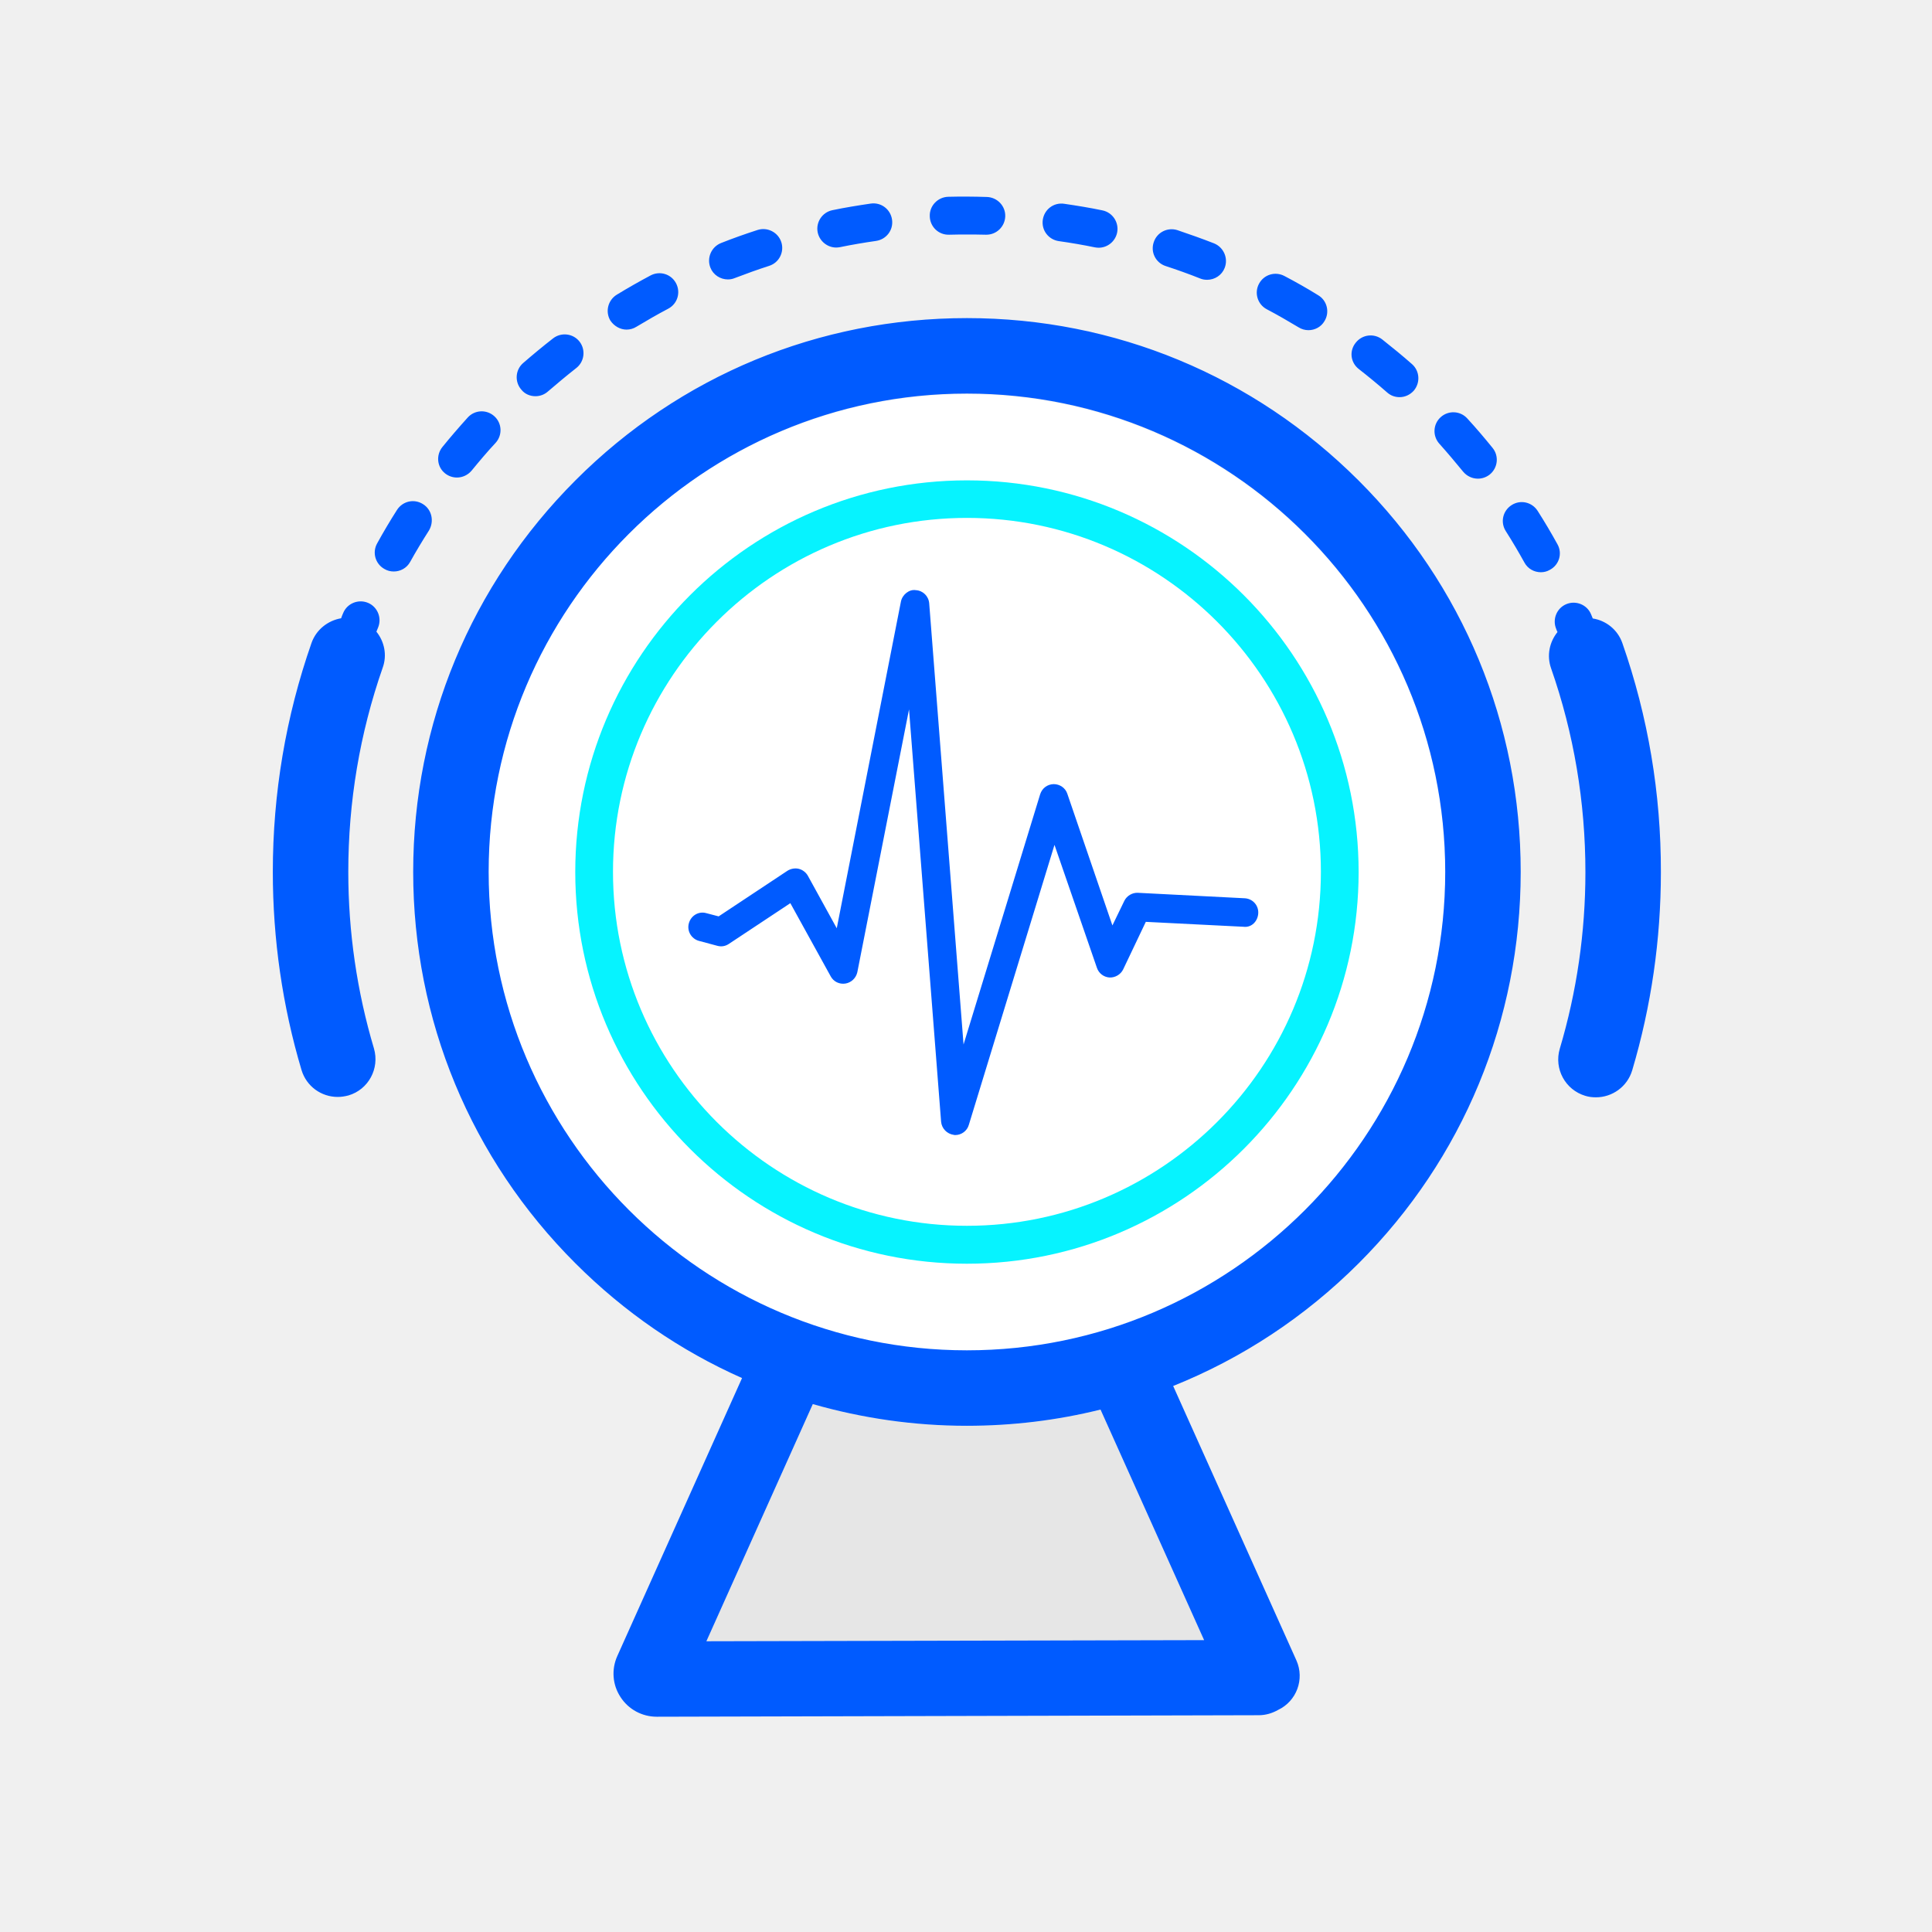
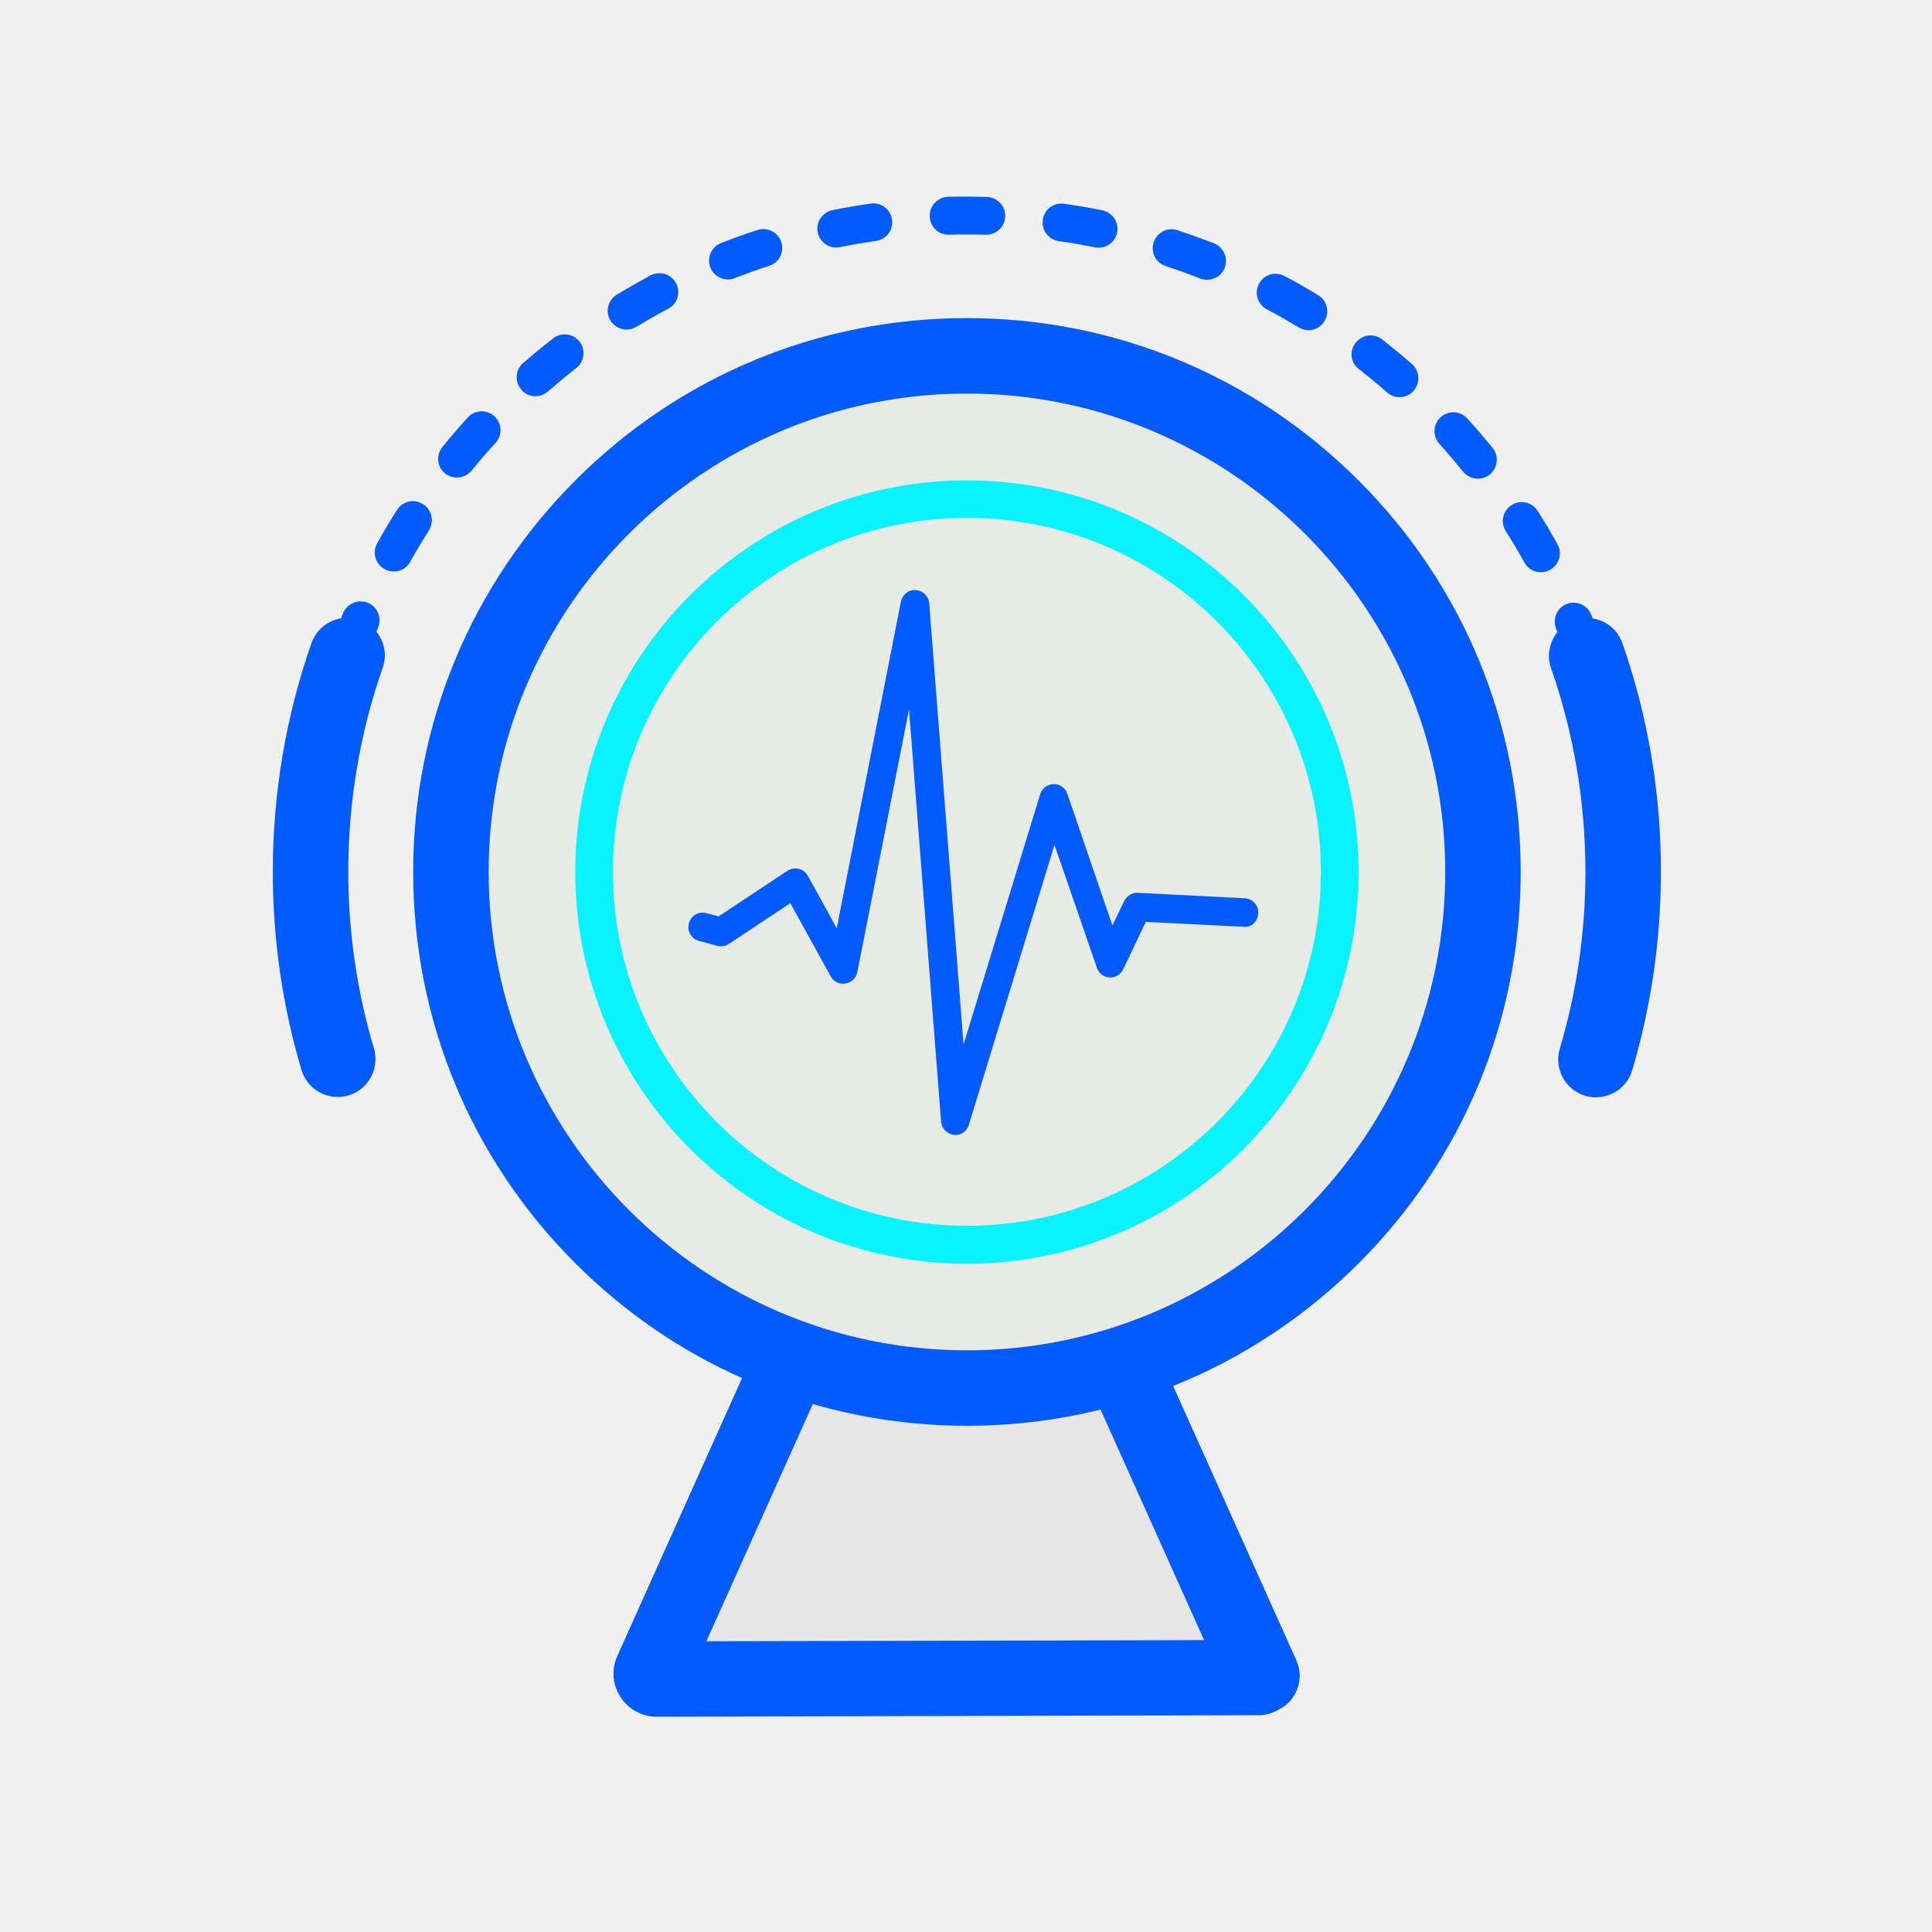
<svg xmlns="http://www.w3.org/2000/svg" width="50px" height="50px" viewBox="0 0 1024 1024" class="icon" version="1.1">
-   <path d="M512.3 462.6m-253.7 0a253.7 253.7 0 1 0 507.4 0 253.7 253.7 0 1 0-507.4 0Z" fill="#FFFFFF" />
+   <path d="M512.3 462.6m-253.7 0a253.7 253.7 0 1 0 507.4 0 253.7 253.7 0 1 0-507.4 0Z" fill="#e7eae5" />
  <path d="M638.2 869.3l-54.9-122.2c-22.9 5.7-46.7 8.6-70.9 8.6-28 0-55.4-3.9-81.6-11.5l-56.4 125.7 263.8-0.6z" fill="#E6E6E6" />
  <path d="M806 462.1c0-78.4-30.5-152.1-86-207.5s-129.1-86-207.5-86-152.1 30.5-207.5 86-86 129.1-86 207.5 30.5 152.1 86 207.5c25.9 25.9 55.8 46.4 88.3 60.8l-66.1 147.3c-3.2 7.1-2.6 15.3 1.7 21.8 4.2 6.5 11.4 10.4 19.2 10.4h0.1l319-0.8c3.7 0 7.2-1.1 10.2-2.8 9.8-4.6 14.2-16.3 9.7-26.3l-65.3-145.4c36.4-14.6 69.8-36.5 98.4-65.1 55.3-55.3 85.8-129 85.8-207.4zM638.2 869.3l-263.8 0.6 56.4-125.7c26.2 7.5 53.6 11.5 81.6 11.5 24.2 0 48-2.9 70.9-8.6l54.9 122.2zM512.5 715.7C372.7 715.7 259 601.9 259 462.1s113.7-253.5 253.5-253.5S766 322.3 766 462.1 652.3 715.7 512.5 715.7zM283.8 210c2.3 0 4.7-0.8 6.6-2.5 4.9-4.2 9.9-8.4 15-12.4 4.4-3.4 5.1-9.7 1.8-14-3.4-4.4-9.7-5.1-14-1.8-5.4 4.2-10.7 8.6-15.9 13.1-4.2 3.6-4.6 10-1 14.1 1.9 2.4 4.7 3.5 7.5 3.5zM235.9 250.9c1.9 1.5 4.1 2.2 6.3 2.2 2.9 0 5.8-1.3 7.8-3.7 4.1-5 8.3-10 12.7-14.7 3.7-4.1 3.4-10.4-0.7-14.1-4.1-3.7-10.4-3.4-14.1 0.7-4.6 5.1-9.1 10.3-13.4 15.6-3.5 4.3-2.9 10.6 1.4 14zM385.8 148.1c1.2 0 2.4-0.2 3.6-0.7 6-2.3 12.1-4.5 18.3-6.5 5.3-1.7 8.1-7.4 6.4-12.6s-7.4-8.1-12.6-6.4c-6.5 2.1-13 4.4-19.3 6.9-5.1 2-7.7 7.8-5.7 13 1.5 3.9 5.3 6.3 9.3 6.3zM503.1 124.4c3.1-0.1 6.3-0.1 9.4-0.1 3.3 0 6.7 0 10 0.1h0.3c5.4 0 9.8-4.3 10-9.7 0.2-5.5-4.2-10.1-9.7-10.3-3.5-0.1-7.1-0.2-10.6-0.2-3.3 0-6.7 0-10 0.1-5.5 0.2-9.9 4.8-9.7 10.3 0.1 5.6 4.7 10 10.3 9.8zM561.2 127.8c6.4 0.9 12.8 2 19.1 3.3 0.7 0.1 1.3 0.2 2 0.2 4.7 0 8.8-3.3 9.8-8 1.1-5.4-2.4-10.7-7.8-11.8-6.7-1.4-13.5-2.5-20.3-3.5-5.5-0.8-10.5 3-11.3 8.5s3 10.5 8.5 11.3zM443.2 131.2c0.7 0 1.3-0.1 2-0.2 6.3-1.3 12.8-2.4 19.1-3.3 5.5-0.8 9.3-5.8 8.5-11.3-0.8-5.5-5.8-9.3-11.3-8.5-6.8 1-13.6 2.1-20.3 3.5-5.4 1.1-8.9 6.4-7.8 11.8 1 4.7 5.2 8 9.8 8zM332.1 174.7c1.8 0 3.6-0.5 5.2-1.5 5.5-3.3 11.2-6.6 16.9-9.6 4.9-2.6 6.7-8.6 4.1-13.5s-8.6-6.7-13.5-4.1c-6 3.2-12 6.6-17.9 10.2-4.7 2.9-6.2 9-3.4 13.7 2 3 5.3 4.8 8.6 4.8zM720.2 195.6c5.1 4 10.1 8.1 15 12.4 1.9 1.7 4.2 2.5 6.6 2.5 2.8 0 5.5-1.2 7.5-3.4 3.6-4.2 3.2-10.5-0.9-14.1-5.1-4.5-10.5-8.9-15.8-13.1-4.4-3.4-10.6-2.6-14 1.7-3.6 4.4-2.8 10.6 1.6 14zM671.4 163.9c5.7 3 11.4 6.3 16.9 9.6 1.6 1 3.4 1.5 5.2 1.5 3.4 0 6.7-1.7 8.5-4.8 2.9-4.7 1.4-10.9-3.3-13.7-5.8-3.6-11.8-7-17.9-10.2-4.9-2.6-10.9-0.8-13.5 4.1-2.6 4.8-0.8 10.9 4.1 13.5zM224.2 267.2c-4.7-3-10.8-1.6-13.8 3.1-3.7 5.8-7.2 11.7-10.5 17.7-2.7 4.8-1 10.9 3.9 13.6 1.5 0.9 3.2 1.3 4.9 1.3 3.5 0 6.9-1.8 8.7-5.1 3.1-5.6 6.5-11.2 10-16.7 2.8-4.8 1.5-11-3.2-13.9zM617.8 141c6.1 2 12.3 4.2 18.3 6.6 1.2 0.5 2.4 0.7 3.7 0.7 4 0 7.8-2.4 9.3-6.3 2-5.1-0.5-10.9-5.6-13-6.4-2.5-12.9-4.8-19.4-7-5.2-1.7-10.9 1.1-12.6 6.4-1.8 5.3 1.1 10.9 6.3 12.6zM775.5 250c2 2.4 4.9 3.7 7.8 3.7 2.2 0 4.4-0.7 6.3-2.2 4.3-3.5 5-9.8 1.5-14.1-4.3-5.3-8.8-10.6-13.4-15.6-3.7-4.1-10-4.4-14.1-0.7s-4.4 10-0.7 14.1c4.3 4.8 8.5 9.8 12.6 14.8zM825.5 288.5c-3.3-6-6.8-11.9-10.5-17.7-3-4.7-9.1-6.1-13.8-3.1-4.7 3-6.1 9.1-3.1 13.8 3.5 5.5 6.8 11.1 9.9 16.7 1.8 3.3 5.2 5.1 8.7 5.1 1.6 0 3.3-0.4 4.8-1.3 4.9-2.6 6.7-8.7 4-13.5zM199.5 334.8c0.3-0.7 0.6-1.5 0.9-2.2 2.1-5.1-0.3-11-5.4-13.1-5.1-2.1-11 0.3-13.1 5.4-0.4 0.9-0.8 1.9-1.1 2.8-7 1.2-13.2 6-15.7 13.1-13.6 38.9-20.5 79.7-20.5 121.3 0 35.7 5.1 71.1 15.2 105 2.6 8.7 10.5 14.3 19.2 14.3 1.9 0 3.8-0.3 5.7-0.8 10.6-3.1 16.6-14.3 13.5-24.9-9-30.2-13.6-61.7-13.6-93.6 0-37.1 6.1-73.4 18.2-108.1 2.5-6.8 0.9-14-3.3-19.2zM859.9 340.9c-2.5-7.2-8.7-12-15.7-13.1-0.3-0.7-0.6-1.5-0.9-2.2-2.1-5.1-8-7.5-13.1-5.4-5.1 2.1-7.5 8-5.4 13.1 0.2 0.6 0.4 1.1 0.7 1.7-4.2 5.2-5.8 12.4-3.4 19.2 12.1 34.6 18.2 71 18.2 108.1 0 31.9-4.6 63.4-13.6 93.6-3.1 10.6 2.9 21.7 13.5 24.9 1.9 0.6 3.8 0.8 5.7 0.8 8.6 0 16.6-5.6 19.2-14.3 10.1-34 15.2-69.3 15.2-105 0.1-41.7-6.8-82.5-20.4-121.4z" fill="#005BFF" />
  <path d="M512.5 254.6c-114.5 0-207.6 93.1-207.6 207.6S398 669.8 512.5 669.8s207.6-93.1 207.6-207.6S627 254.6 512.5 254.6z m0 395.1c-103.4 0-187.6-84.1-187.6-187.6 0-103.4 84.1-187.6 187.6-187.6 103.4 0 187.6 84.1 187.6 187.6s-84.2 187.6-187.6 187.6z" fill="#06F3FF" />
  <path d="M595.9 477.5l-6.3 13-23.9-69.8c-1-3.1-4-5.1-7.2-5.1h-0.1c-3.3 0.1-6.1 2.2-7.1 5.4l-40.6 132.6-18.2-233.8c-0.3-3.8-3.3-6.8-7.1-7-3.5-0.6-7.2 2.4-7.9 6.1l-34 173.1-15.3-27.8c-1-1.8-2.8-3.2-4.8-3.7s-4.2-0.1-6 1l-36.5 24.2-6.5-1.7c-4.1-1.2-8.2 1.3-9.3 5.4-1.1 4 1.3 8.2 5.4 9.3l9.7 2.6c2.2 0.6 4.3 0.2 6.1-1l32.6-21.6 21.4 38.8c1.5 2.8 4.6 4.3 7.8 3.8 3.1-0.5 5.6-2.9 6.3-6L481.8 376l17 218.5c0.3 3.6 3.1 6.5 6.7 7 0.3 0.1 0.6 0.1 0.8 0.1 3.3 0 6.3-2.2 7.2-5.4l45.4-148.4 22.5 65.2c1 2.9 3.6 4.9 6.7 5.1 3 0.1 5.9-1.6 7.2-4.3l12-25.2 51.7 2.6c4.4 0.6 7.7-3 7.9-7.2s-3-7.7-7.2-7.9l-56.7-2.9c-2.9-0.1-5.8 1.6-7.1 4.3z" fill="#005BFF" />
</svg>
